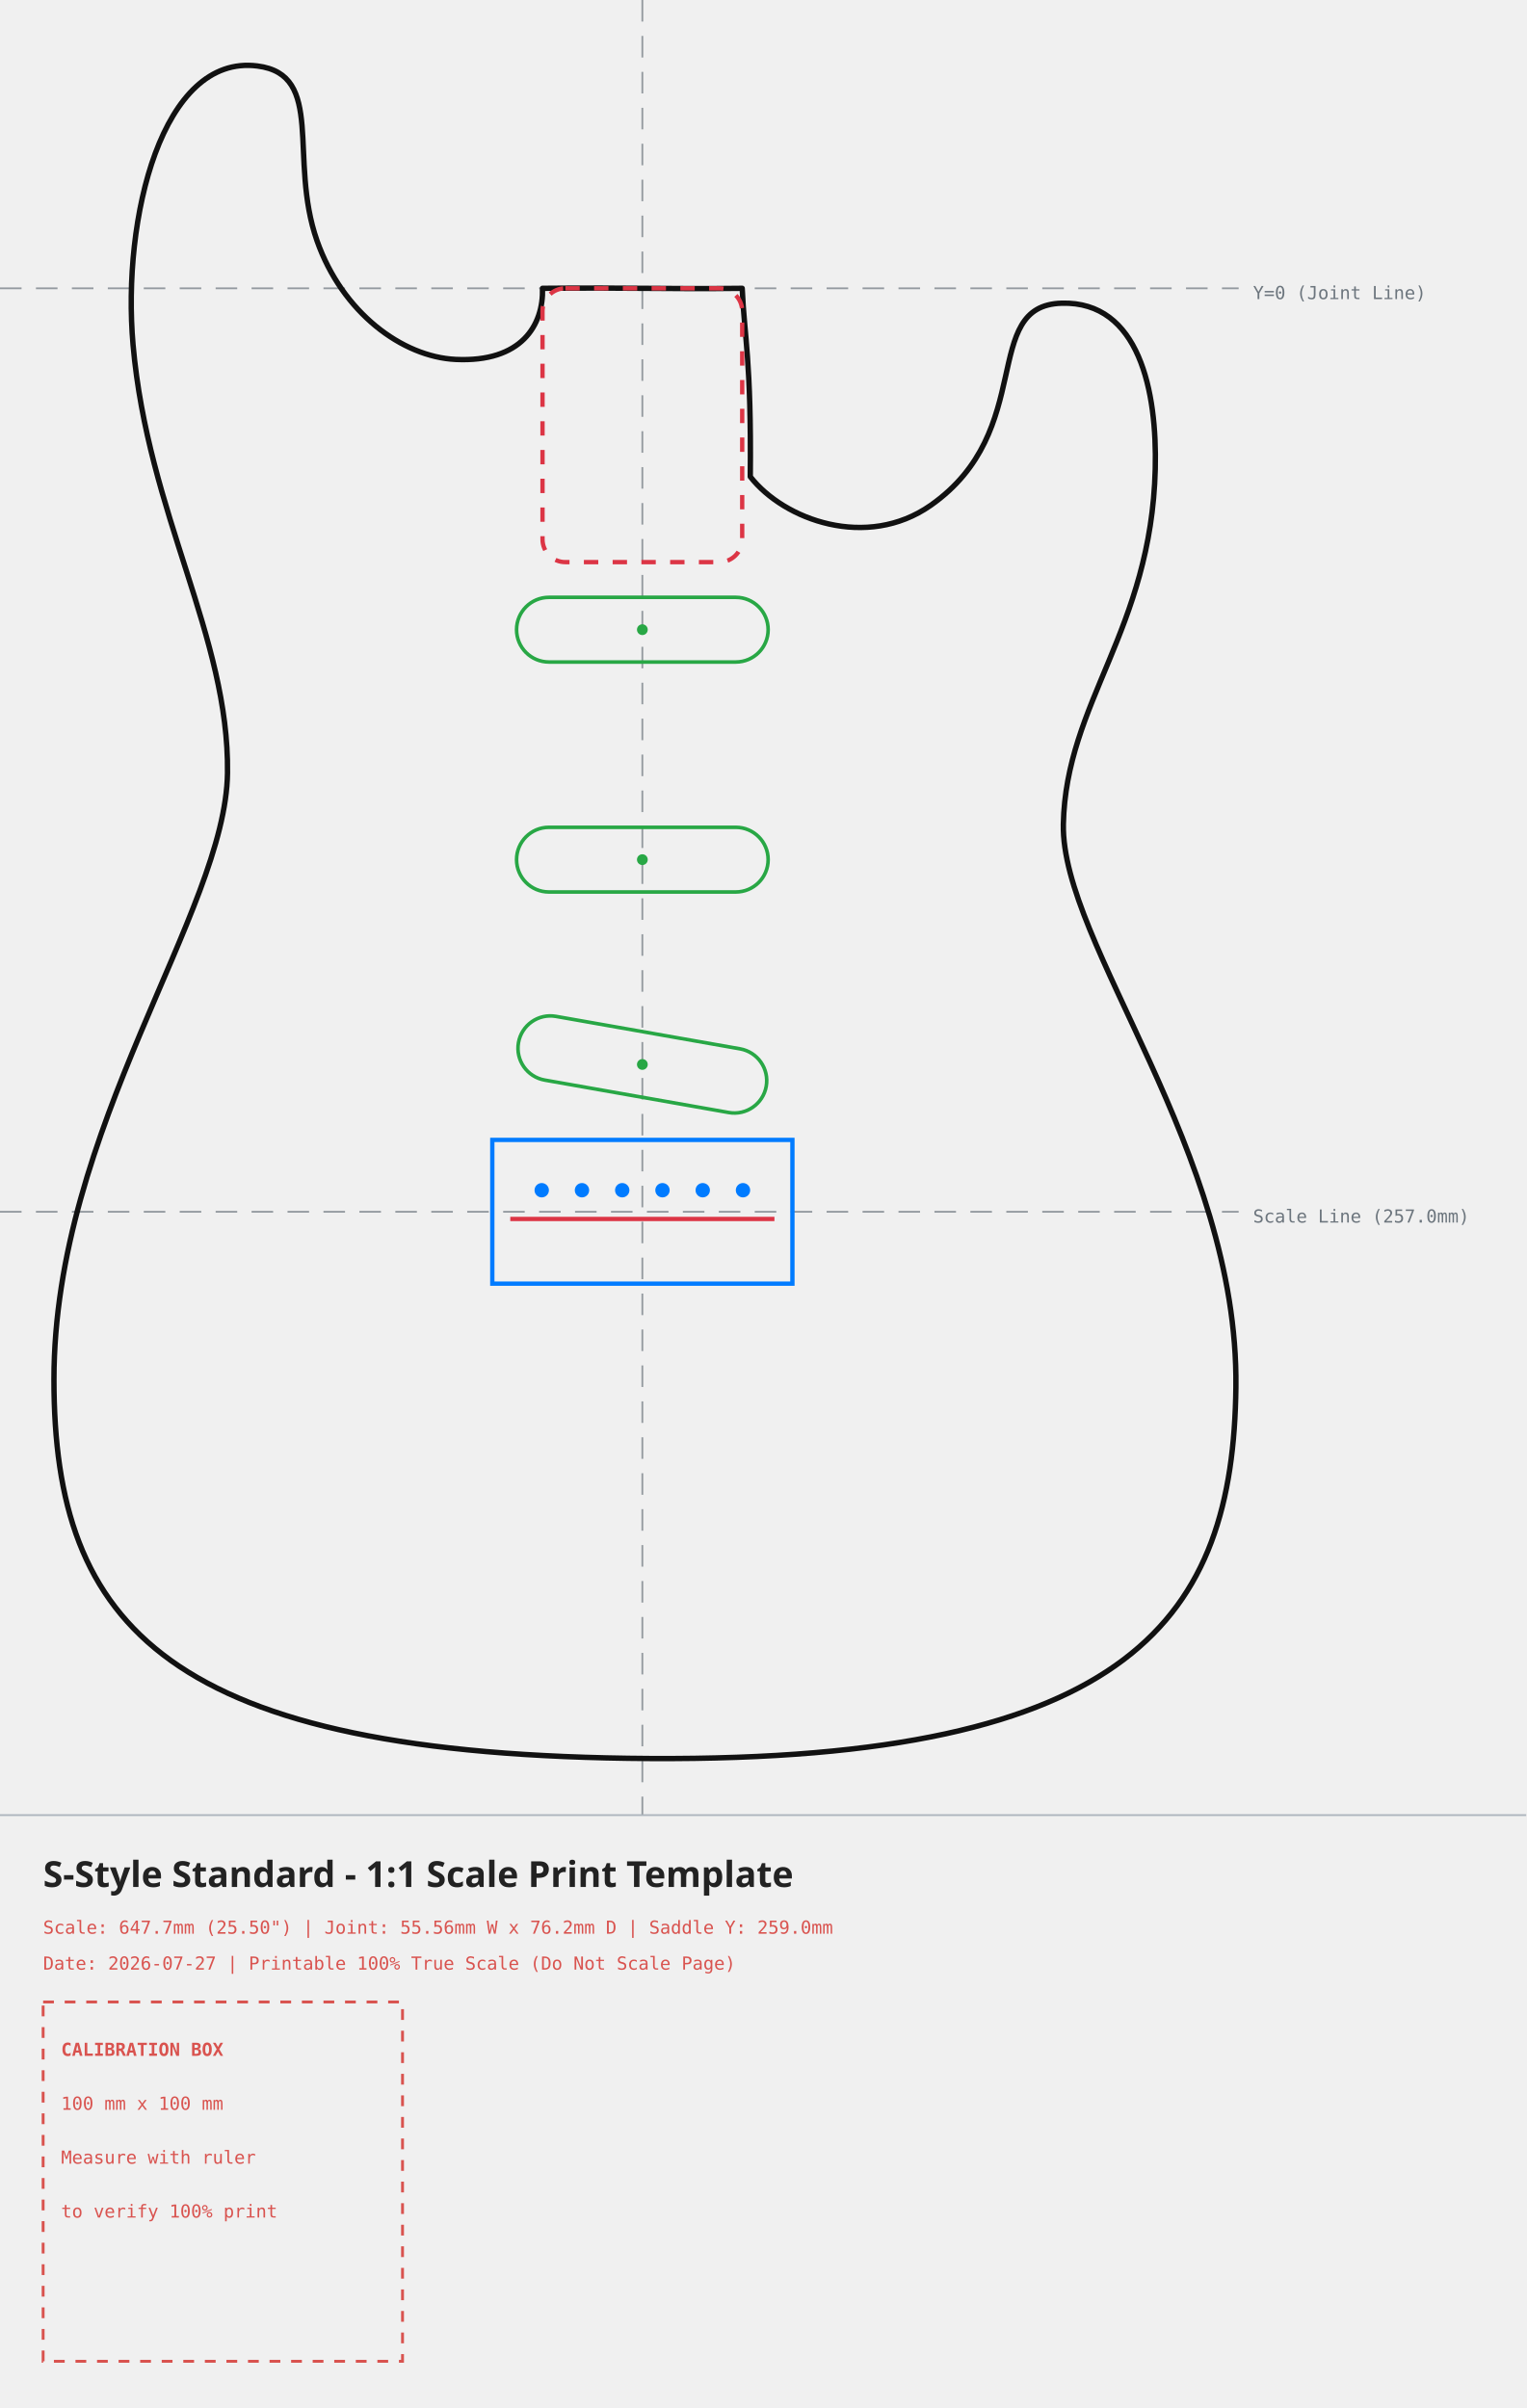
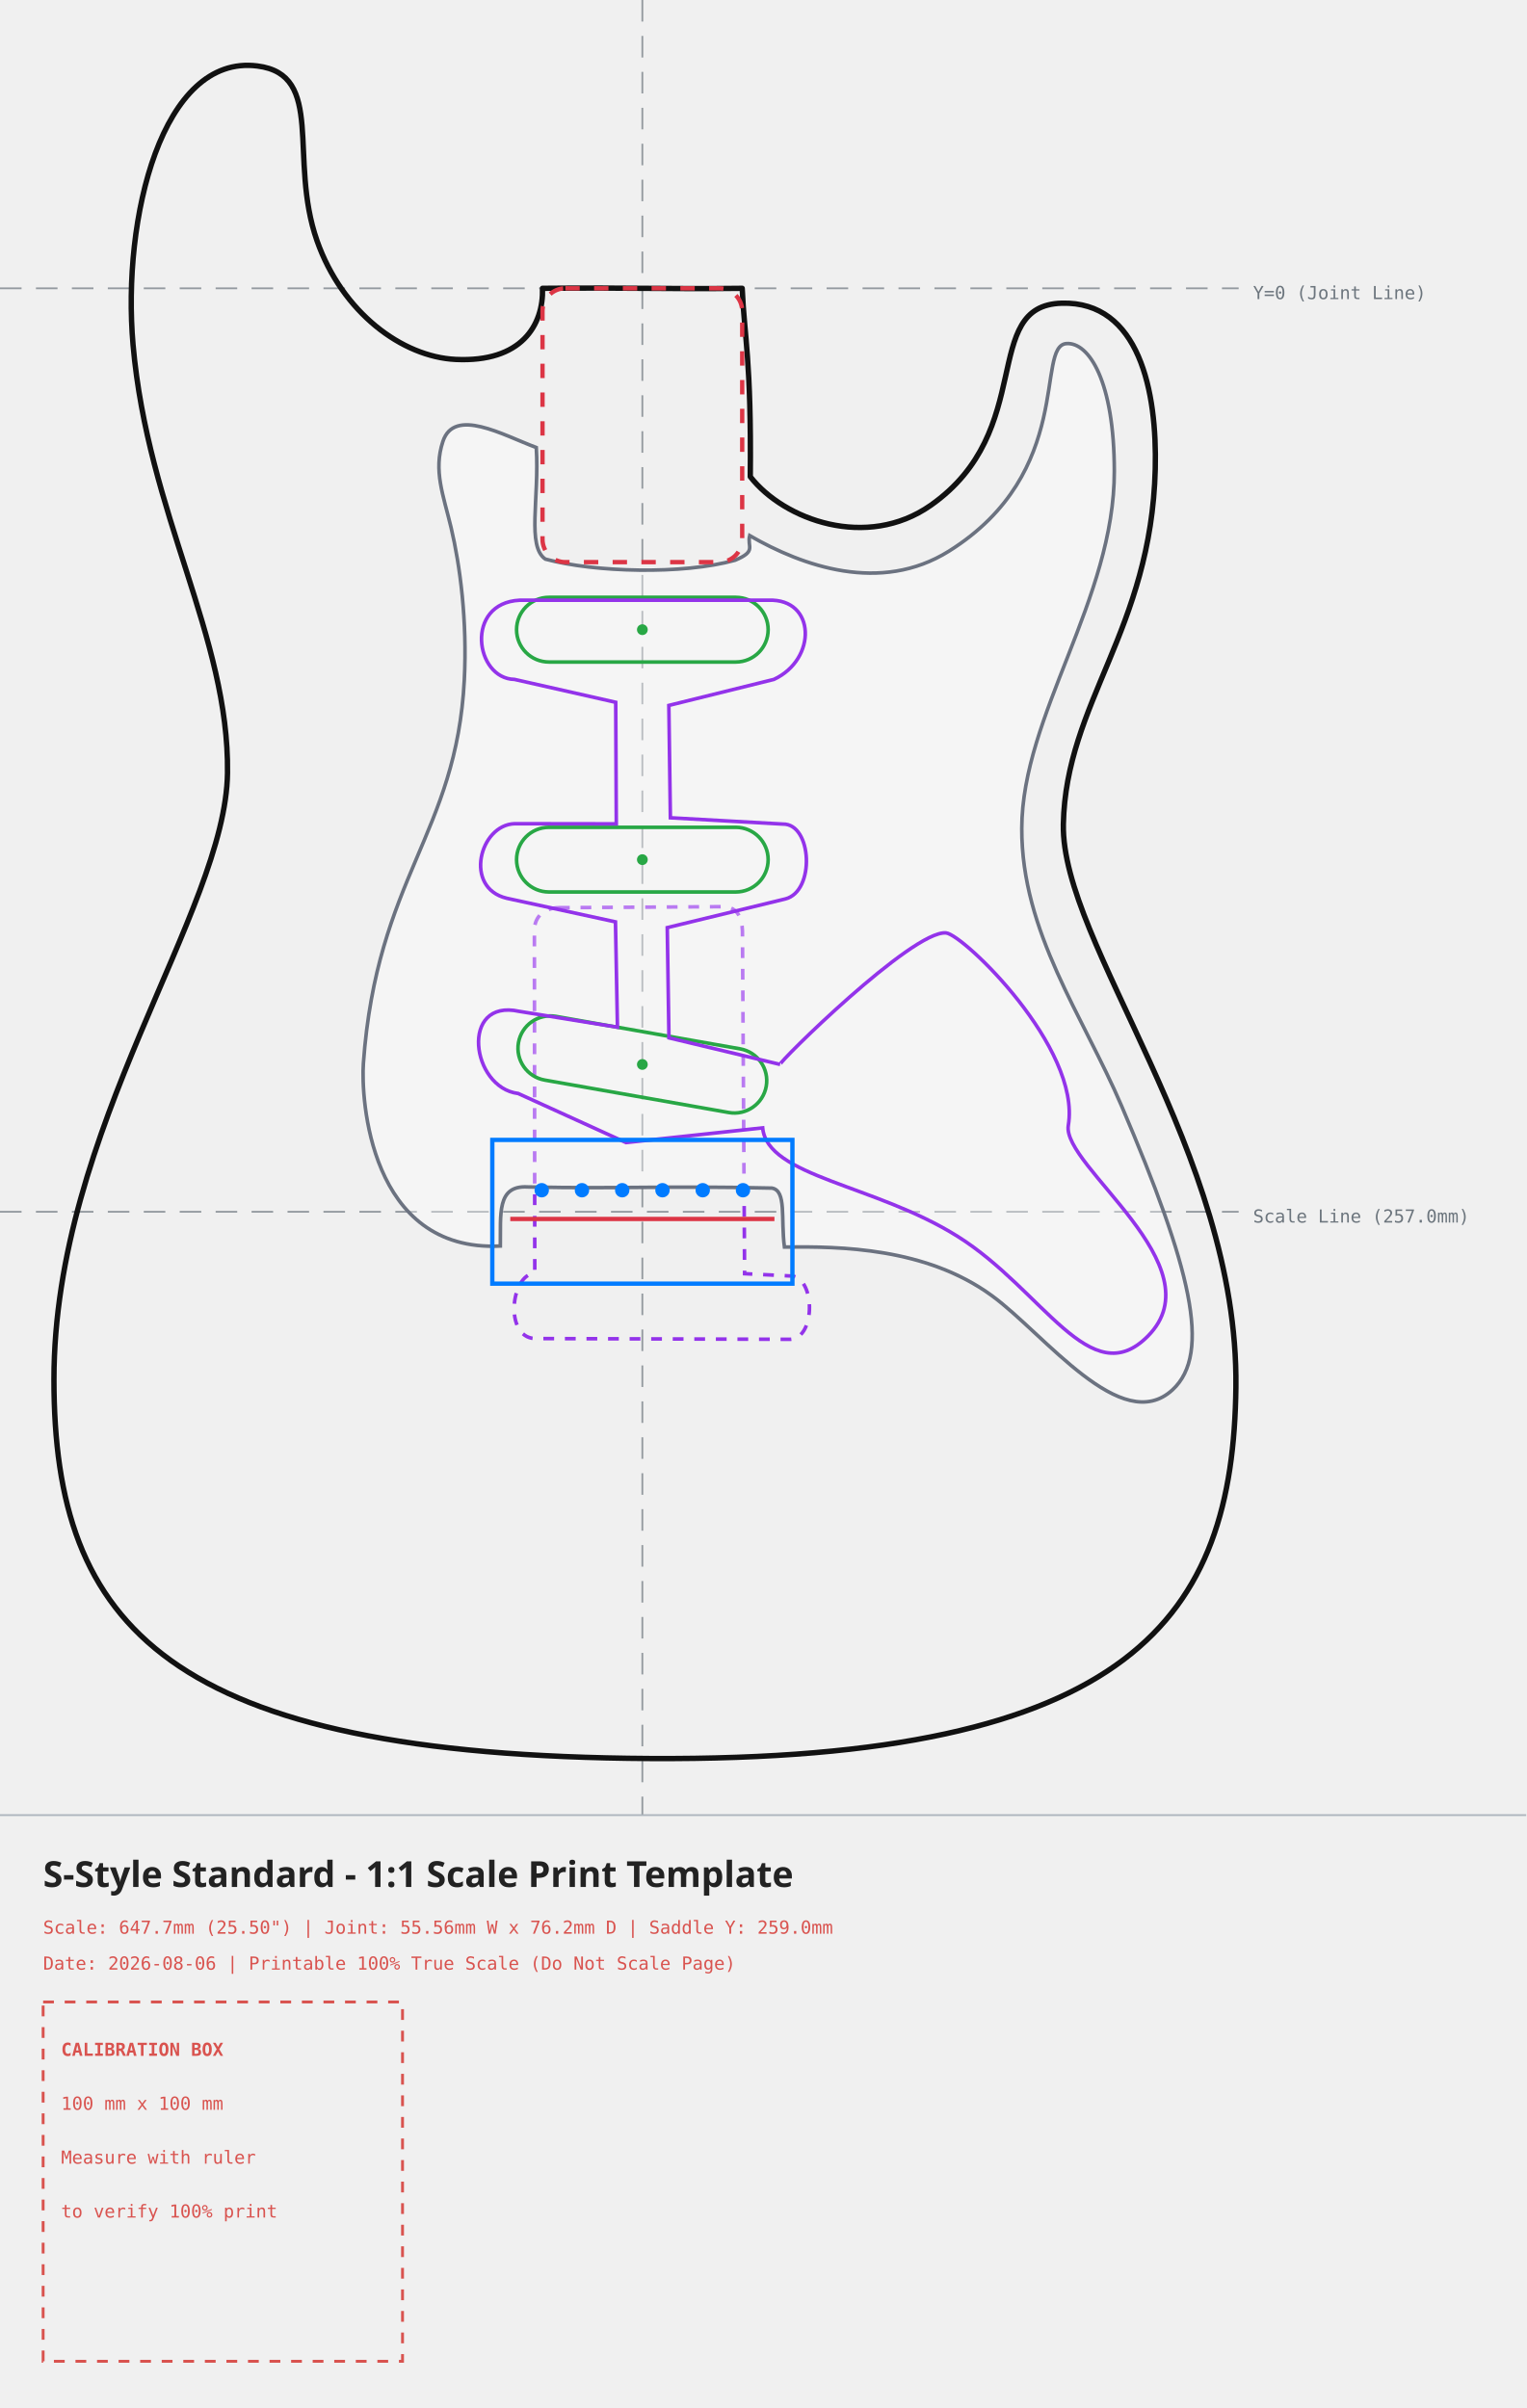
<svg xmlns="http://www.w3.org/2000/svg" width="424.66mm" height="670.15mm" viewBox="-178.73 -80.24 424.66 670.15">
  <style>
    .body-line { fill: none; stroke: #111111; stroke-width: 1.5; stroke-linecap: round; stroke-linejoin: round; }
    .neck-pocket { fill: none; stroke: #dc3545; stroke-width: 1.2; stroke-dasharray: 4,4; }
    .pickup-rout { fill: none; stroke: #28a745; stroke-width: 1.0; }
    .bridge-rout { fill: none; stroke: #007bff; stroke-width: 1.2; }
+     .back-route { fill: none; stroke: #9333ea; stroke-width: 1.0; stroke-dasharray: 3,3; }
+     .front-route { fill: none; stroke: #9333ea; stroke-width: 1.0; }
+     .pickguard { fill: #ffffff; fill-opacity: 0.35; stroke: #6b7280; stroke-width: 1.0; }
    .center-axis { fill: none; stroke: #6c757d; stroke-width: 0.5; stroke-dasharray: 6,4; opacity: 0.7; }
    .calibration-box { fill: none; stroke: #d9534f; stroke-width: 0.8; stroke-dasharray: 3,3; }
    .band-rule { fill: none; stroke: #adb5bd; stroke-width: 0.5; }
    .text-label { font-family: monospace, sans-serif; font-size: 5px; fill: #d9534f; }
    .axis-label { font-family: monospace, sans-serif; font-size: 5px; fill: #6c757d; }
    .title-label { font-family: sans-serif; font-size: 10px; font-weight: bold; fill: #222222; }
  </style>
  <g>
    <line x1="0" y1="-80.24" x2="0" y2="424.91" class="center-axis" />
    <line x1="-178.73" y1="0" x2="165.92" y2="0" class="center-axis" />
    <text x="169.92" y="3" class="axis-label">Y=0 (Joint Line)</text>
    <line x1="-178.73" y1="257.00" x2="165.92" y2="257.00" class="center-axis" stroke="#007bff" />
    <text x="169.92" y="260.00" class="axis-label" fill="#007bff">Scale Line (257.0mm)</text>
+     <path d="M -23.21 172.37 C -23.21 172.37, 21.77 172.09, 21.77 172.09 C 26.34 171.79, 27.72 174.99, 27.85 178.82 C 27.85 178.82, 28.45 274.23, 28.45 274.23 C 28.45 274.23, 40.91 274.85, 40.91 274.85 C 48.19 274.49, 48.42 292.14, 41.23 292.49 C 41.23 292.49, -30.00 292.28, -30.00 292.28 C -38.49 291.81, -36.60 274.42, -29.93 274.09 C -29.93 274.09, -30.04 178.76, -30.04 178.76 C -30.06 174.68, -27.13 172.44, -23.21 172.37 Z" class="back-route" />
    <path d="M -27.78 0.00 C -27.49 10.29, -33.65 20.65, -51.93 19.79 C -66.81 19.08, -83.49 6.78, -90.53 -13.26 C -98.56 -36.12, -88.07 -59.47, -107.13 -61.88 C -133.65 -65.24, -144.81 -19.51, -141.71 15.71 C -137.57 62.86, -114.94 96.96, -115.43 134.86 C -115.92 173.63, -163.73 233.72, -163.72 303.72 C -163.72 372.40, -132.17 408.40, 2.27 409.16 C 136.71 409.91, 164.41 369.58, 165.15 305.78 C 165.92 240.10, 116.49 182.34, 117.14 149.14 C 117.81 115.29, 141.58 95.16, 142.71 50.29 C 143.26 28.67, 138.25 3.56, 116.71 4.14 C 93.77 4.76, 109.97 39.61, 80.18 60.43 C 62.43 72.83, 39.46 64.50, 30.03 52.42 C 30.35 19.90, 28.36 13.46, 27.78 0.00 C 6.63 0.26, -2.31 -0.24, -27.78 0.00 Z" class="body-line" />
+     <path d="M -55.50 42.62 C -52.34 33.05, -38.94 40.77, -29.51 44.31 C -28.65 58.61, -32.20 71.78, -26.99 75.36 C -13.16 79.08, 11.22 79.72, 25.80 75.67 C 31.92 73.13, 29.09 71.98, 29.86 68.82 C 44.50 77.28, 66.22 85.08, 85.28 73.16 C 120.51 51.13, 109.26 15.94, 118.03 15.38 C 124.25 14.98, 131.29 25.81, 131.32 50.84 C 131.37 86.63, 105.66 118.71, 105.57 150.30 C 105.48 179.19, 122.69 202.61, 133.33 227.52 C 152.51 272.39, 158.52 296.35, 147.52 306.54 C 133.33 319.70, 111.96 291.09, 97.27 280.36 C 78.98 266.98, 55.16 266.62, 39.53 266.81 C 38.49 258.87, 40.17 251.09, 36.04 250.41 C 5.74 249.71, -4.61 250.66, -31.90 250.09 C -40.57 249.59, -39.37 257.64, -39.51 266.53 C -76.05 268.32, -78.31 225.15, -77.62 215.68 C -73.88 163.98, -51.74 151.98, -49.54 108.98 C -48.70 92.58, -50.69 77.23, -53.22 66.58 C -55.39 57.47, -58.19 50.77, -55.50 42.62 Z" class="pickguard" style="fill:#ffffff" />
    <rect x="-27.78" y="0" width="55.56" height="76.2" rx="6.35" ry="6.35" class="neck-pocket" />
    <g transform="translate(0, 95) rotate(0)">
      <rect x="-35.00" y="-9.00" width="70" height="18" rx="9" ry="9" class="pickup-rout" />
      <circle cx="0" cy="0" r="1.5" fill="#28a745" />
    </g>
    <g transform="translate(0, 159) rotate(0)">
      <rect x="-35.00" y="-9.00" width="70" height="18" rx="9" ry="9" class="pickup-rout" />
      <circle cx="0" cy="0" r="1.5" fill="#28a745" />
    </g>
    <g transform="translate(0, 216) rotate(10)">
      <rect x="-35.00" y="-9.00" width="70" height="18" rx="9" ry="9" class="pickup-rout" />
      <circle cx="0" cy="0" r="1.5" fill="#28a745" />
    </g>
+     <path d="M -34.13 86.80 C -34.13 86.80, 35.15 86.80, 35.15 86.80 C 48.29 86.32, 48.67 103.23, 36.60 108.84 C 36.60 108.84, 7.37 116.08, 7.37 116.08 C 7.37 116.08, 7.80 147.35, 7.80 147.35 C 7.80 147.35, 39.08 149.10, 39.08 149.10 C 47.24 148.92, 48.16 167.85, 39.77 169.94 C 39.77 169.94, 6.93 177.92, 6.93 177.92 C 6.93 177.92, 7.40 208.59, 7.40 208.59 C 7.40 208.59, 38.33 215.99, 38.33 215.99 C 37.48 215.82, 75.14 178.57, 84.49 179.39 C 89.26 179.81, 122.10 211.34, 118.52 232.97 C 116.66 244.22, 159.99 272.08, 140.66 291.60 C 124.69 307.73, 111.54 278.81, 87.76 263.87 C 64.72 249.39, 34.77 247.25, 33.47 233.65 C 33.47 233.65, -4.53 237.74, -4.53 237.74 C -4.53 237.74, -34.55 224.08, -34.55 224.08 C -47.69 222.48, -50.85 197.54, -34.27 201.22 C -34.27 201.22, -6.93 205.63, -6.93 205.63 C -6.93 205.63, -7.48 176.32, -7.48 176.32 C -7.48 176.32, -37.72 169.75, -37.72 169.75 C -49.82 166.88, -45.27 149.29, -35.53 149.00 C -35.53 149.00, -7.25 149.04, -7.25 149.04 C -7.25 149.04, -7.41 115.21, -7.41 115.21 C -7.41 115.21, -35.58 108.84, -35.58 108.84 C -46.59 108.64, -49.49 87.57, -34.13 86.80 Z" class="front-route" />
    <g transform="translate(0, 259.00)">
      <rect x="-41.75" y="-22.00" width="83.5" height="40" class="bridge-rout" />
      <line x1="-36.75" y1="0" x2="36.75" y2="0" stroke="#dc3545" stroke-width="1.2" />
      <circle cx="-28" cy="-8" r="2" fill="#007bff" />
      <circle cx="-16.8" cy="-8" r="2" fill="#007bff" />
      <circle cx="-5.6" cy="-8" r="2" fill="#007bff" />
      <circle cx="5.6" cy="-8" r="2" fill="#007bff" />
      <circle cx="16.8" cy="-8" r="2" fill="#007bff" />
      <circle cx="28" cy="-8" r="2" fill="#007bff" />
    </g>
  </g>
  <g>
    <line x1="-178.73" y1="424.91" x2="245.92" y2="424.91" class="band-rule" />
    <text x="-166.73" y="444.91" class="title-label">S-Style Standard - 1:1 Scale Print Template</text>
    <text x="-166.73" y="457.91" class="text-label">Scale: 647.7mm (25.50") | Joint: 55.56mm W x 76.2mm D | Saddle Y: 259.0mm</text>
-     <text x="-166.73" y="467.91" class="text-label">Date: 2026-07-27 | Printable 100% True Scale (Do Not Scale Page)</text>
+     <text x="-166.73" y="467.91" class="text-label">Date: 2026-08-06 | Printable 100% True Scale (Do Not Scale Page)</text>
    <g transform="translate(-166.73, 476.91)">
      <rect x="0" y="0" width="100" height="100" class="calibration-box" />
      <text x="5" y="15" class="text-label" font-weight="bold">CALIBRATION BOX</text>
      <text x="5" y="30" class="text-label">100 mm x 100 mm</text>
      <text x="5" y="45" class="text-label">Measure with ruler</text>
      <text x="5" y="60" class="text-label">to verify 100% print</text>
    </g>
  </g>
</svg>
